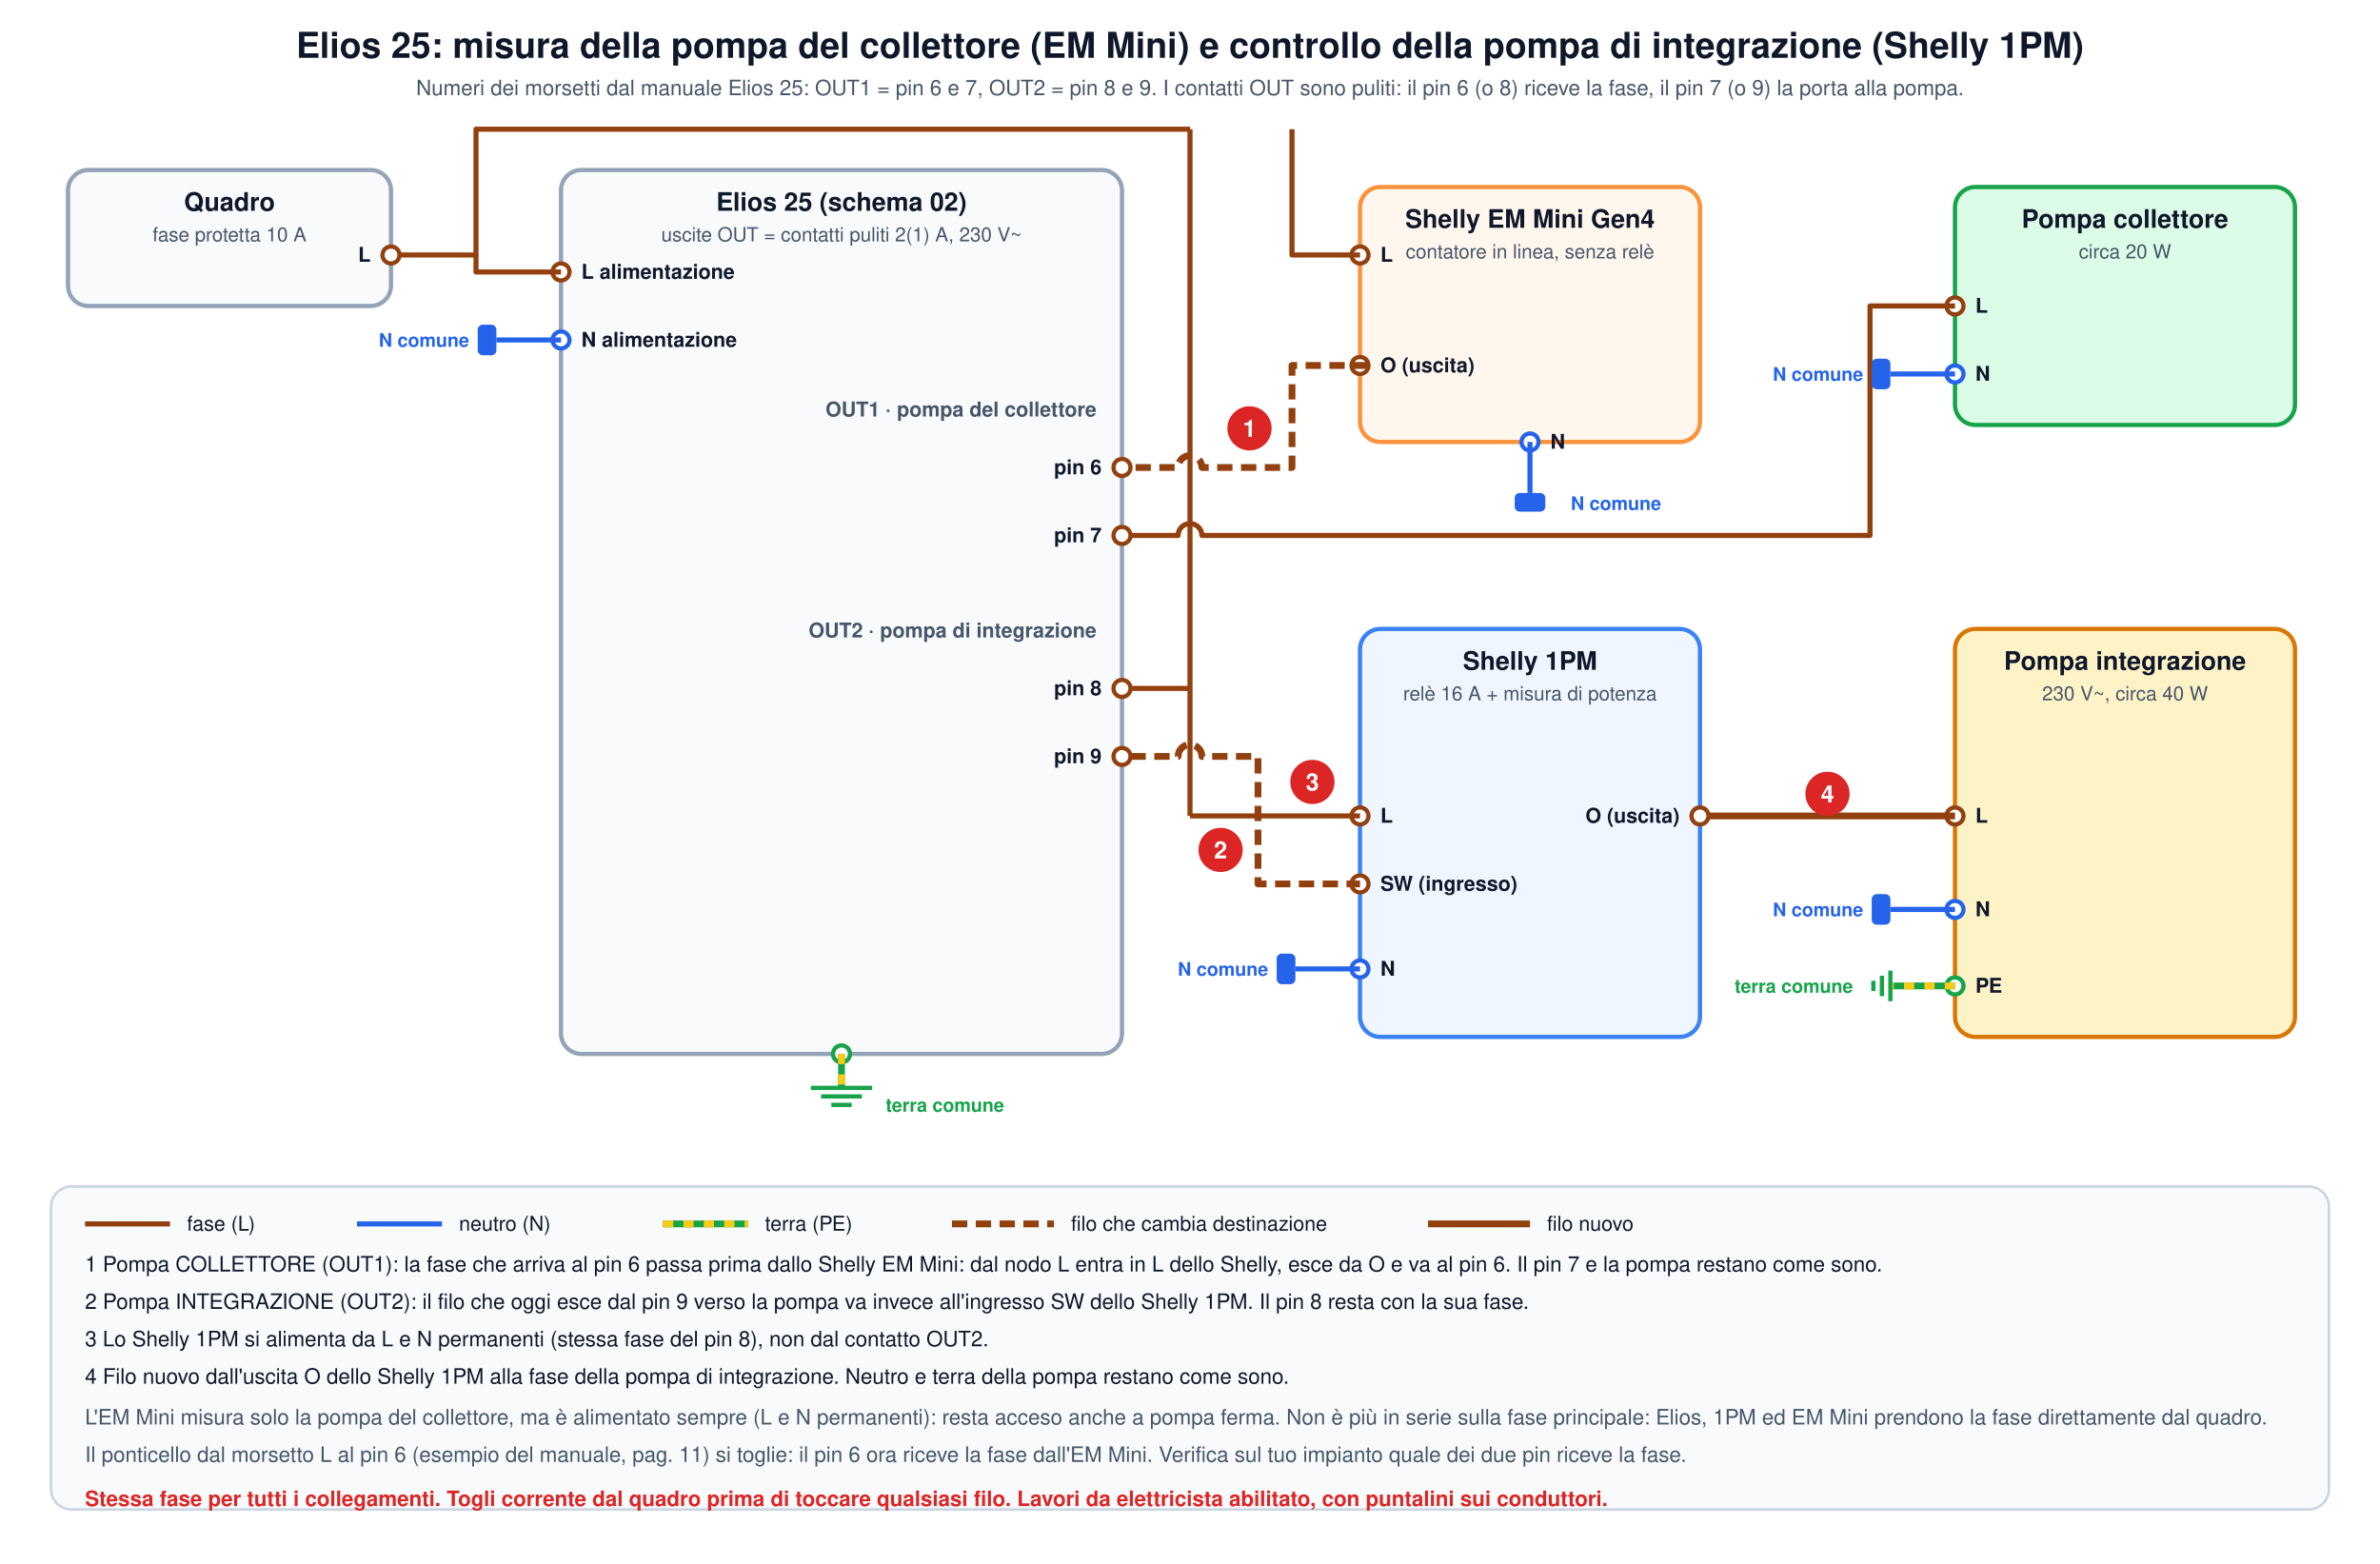
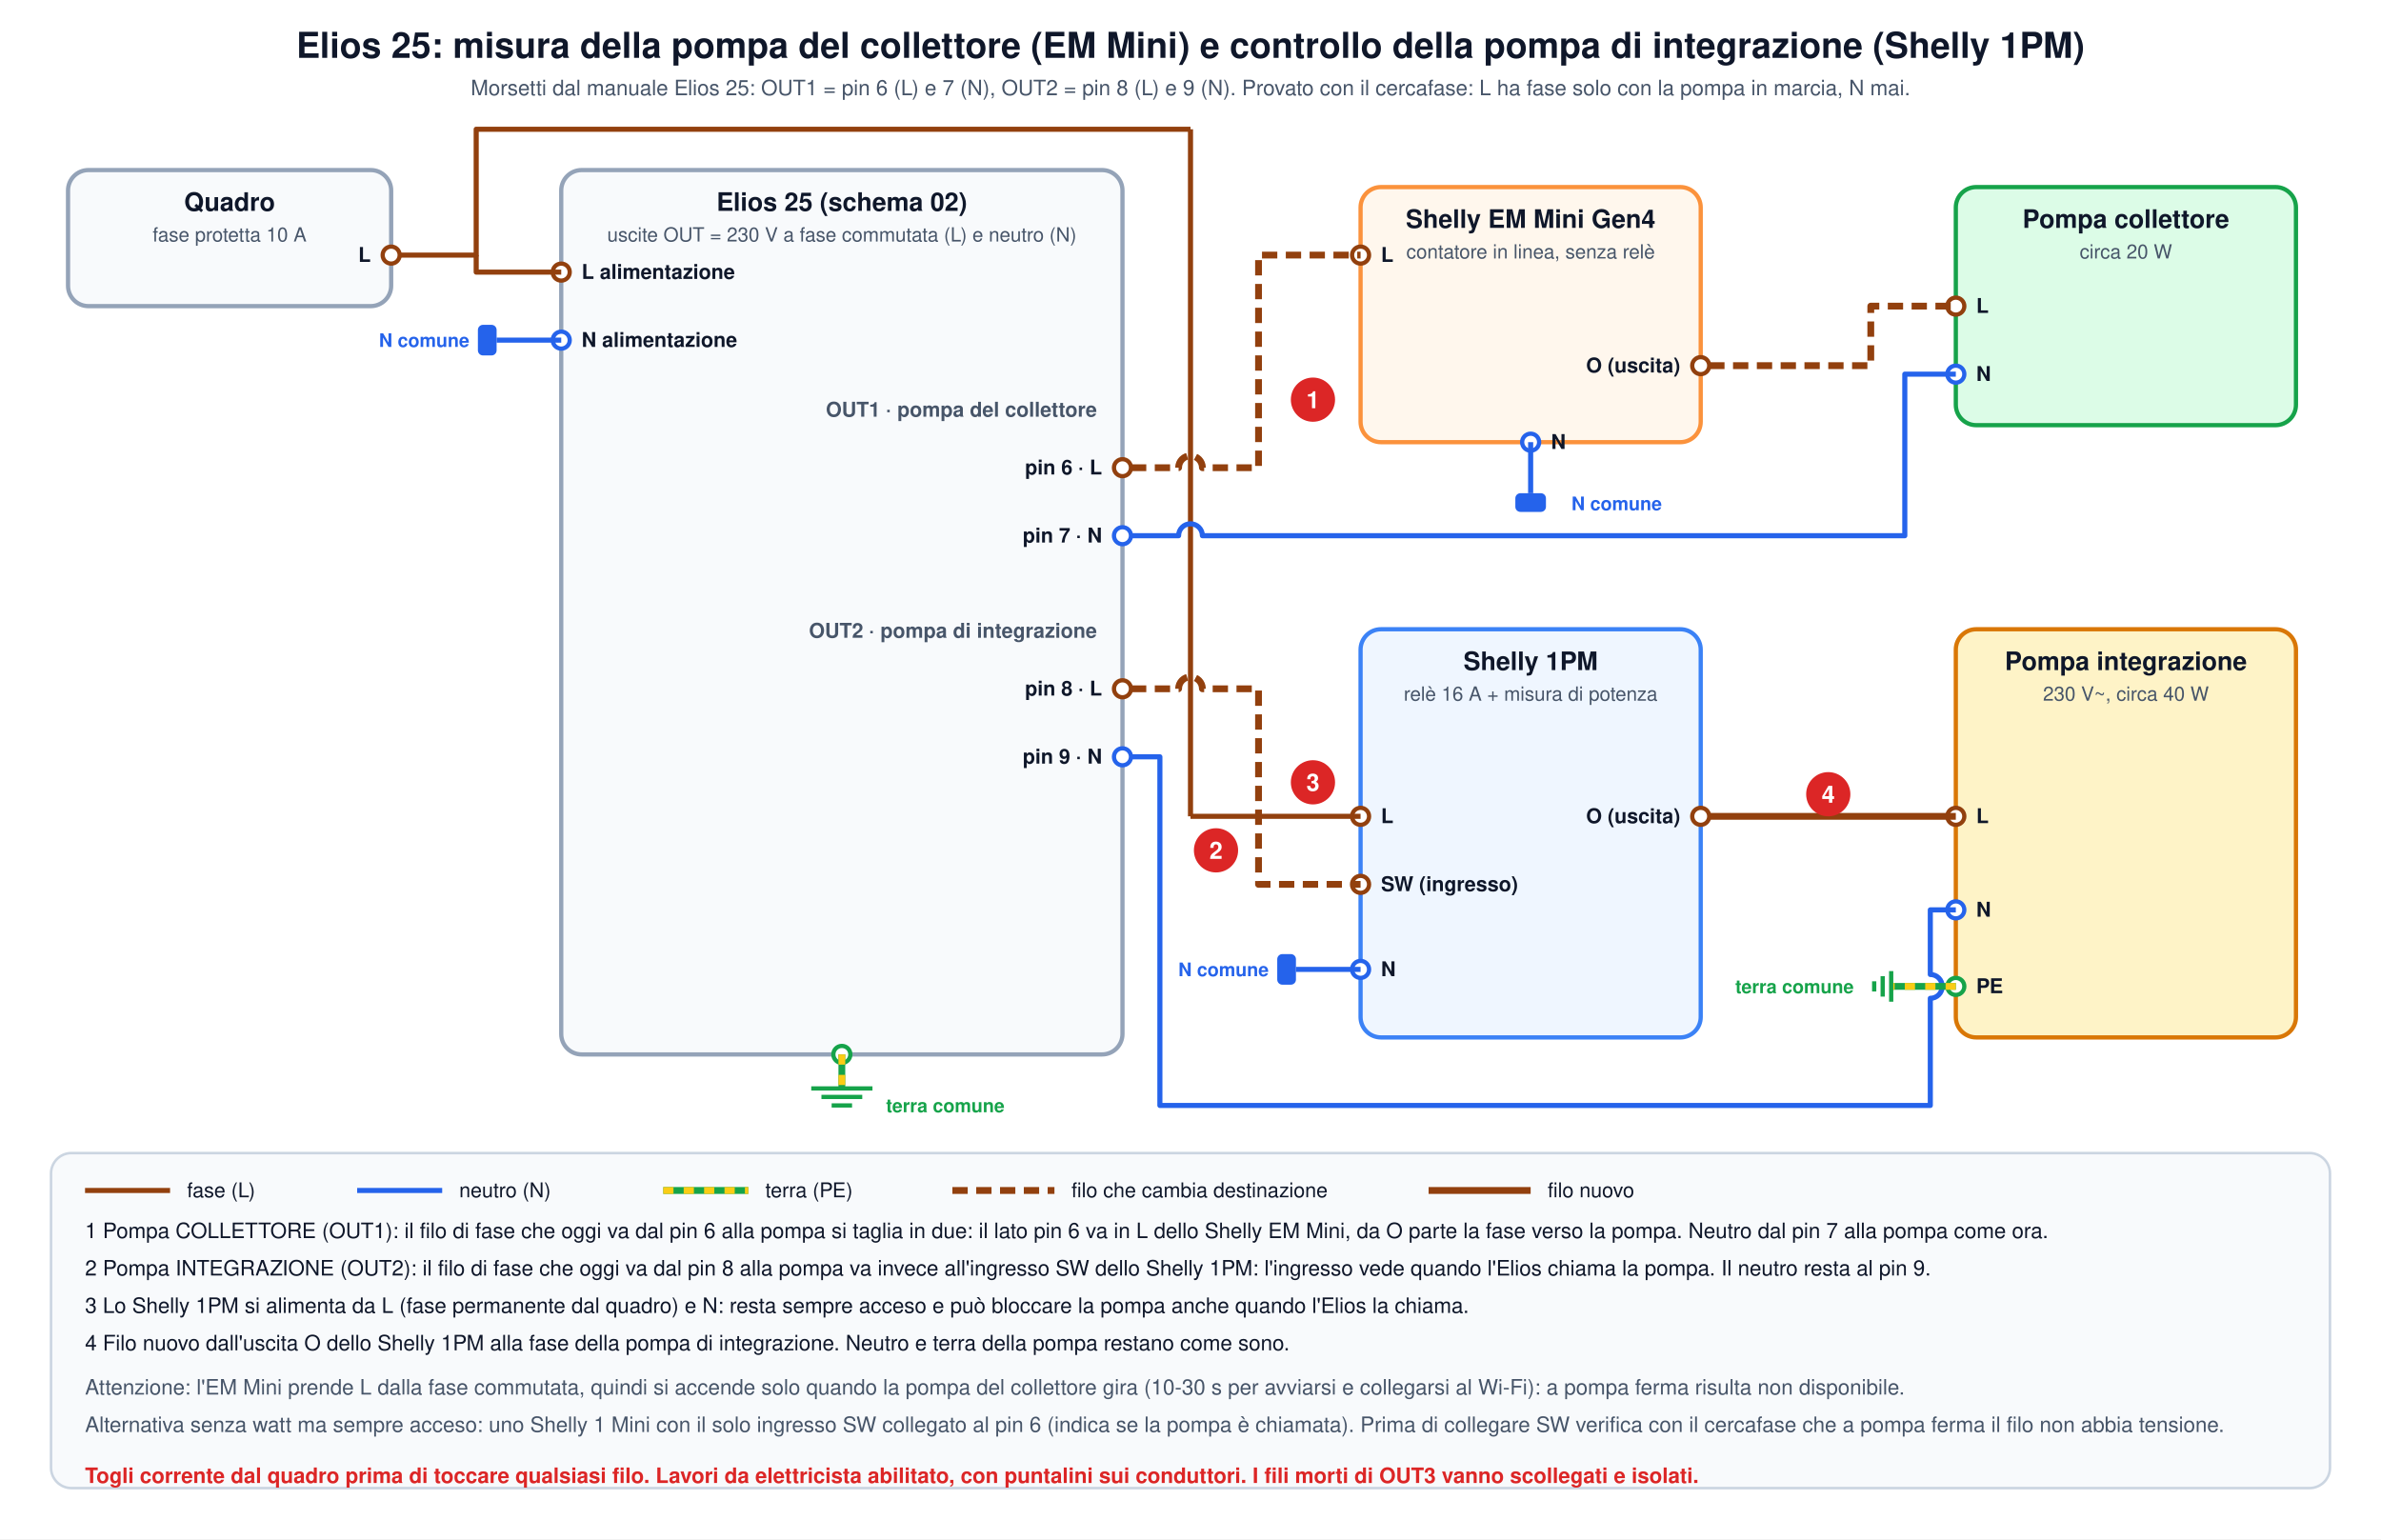
- <svg xmlns="http://www.w3.org/2000/svg" viewBox="0 0 1400 920" width="1400" height="920" font-family="Helvetica, Arial, sans-serif">
-   <rect width="1400" height="920" fill="#ffffff" />
+ <svg xmlns="http://www.w3.org/2000/svg" viewBox="0 0 1400 905" width="1400" height="905" font-family="Helvetica, Arial, sans-serif">
+   <rect width="1400" height="905" fill="#ffffff" />
  <text x="700.0" y="34" font-size="21" font-weight="700" fill="#0f172a" text-anchor="middle">Elios 25: misura della pompa del collettore (EM Mini) e controllo della pompa di integrazione (Shelly 1PM)</text>
-   <text x="700.0" y="56" font-size="12.5" font-weight="400" fill="#475569" text-anchor="middle">Numeri dei morsetti dal manuale Elios 25: OUT1 = pin 6 e 7, OUT2 = pin 8 e 9. I contatti OUT sono puliti: il pin 6 (o 8) riceve la fase, il pin 7 (o 9) la porta alla pompa.</text>
+   <text x="700.0" y="56" font-size="12.5" font-weight="400" fill="#475569" text-anchor="middle">Morsetti dal manuale Elios 25: OUT1 = pin 6 (L) e 7 (N), OUT2 = pin 8 (L) e 9 (N). Provato con il cercafase: L ha fase solo con la pompa in marcia, N mai.</text>
  <rect x="40" y="100" width="190" height="80" rx="12" fill="#f8fafc" stroke="#94a3b8" stroke-width="2.5" />
  <text x="135.0" y="124" font-size="15" font-weight="700" fill="#0f172a" text-anchor="middle">Quadro</text>
  <text x="135.0" y="142" font-size="11.5" font-weight="400" fill="#475569" text-anchor="middle">fase protetta 10 A</text>
  <circle cx="230" cy="150" r="5" fill="#fff" stroke="#92400e" stroke-width="2.5" />
  <text x="218" y="154" font-size="12" font-weight="700" fill="#0f172a" text-anchor="end">L</text>
  <rect x="330" y="100" width="330" height="520" rx="12" fill="#f8fafc" stroke="#94a3b8" stroke-width="2.5" />
  <text x="495.0" y="124" font-size="15" font-weight="700" fill="#0f172a" text-anchor="middle">Elios 25 (schema 02)</text>
-   <text x="495.0" y="142" font-size="11.5" font-weight="400" fill="#475569" text-anchor="middle">uscite OUT = contatti puliti 2(1) A, 230 V~</text>
+   <text x="495.0" y="142" font-size="11.5" font-weight="400" fill="#475569" text-anchor="middle">uscite OUT = 230 V a fase commutata (L) e neutro (N)</text>
  <circle cx="330" cy="160" r="5" fill="#fff" stroke="#92400e" stroke-width="2.5" />
  <text x="342" y="164" font-size="12" font-weight="700" fill="#0f172a" text-anchor="start">L alimentazione</text>
  <circle cx="330" cy="200" r="5" fill="#fff" stroke="#2563eb" stroke-width="2.5" />
  <text x="342" y="204" font-size="12" font-weight="700" fill="#0f172a" text-anchor="start">N alimentazione</text>
  <text x="645" y="245" font-size="12" font-weight="700" fill="#475569" text-anchor="end">OUT1 · pompa del collettore</text>
  <circle cx="660" cy="275" r="5" fill="#fff" stroke="#92400e" stroke-width="2.5" />
-   <text x="648" y="279" font-size="12" font-weight="700" fill="#0f172a" text-anchor="end">pin 6</text>
-   <circle cx="660" cy="315" r="5" fill="#fff" stroke="#92400e" stroke-width="2.5" />
-   <text x="648" y="319" font-size="12" font-weight="700" fill="#0f172a" text-anchor="end">pin 7</text>
+   <text x="648" y="279" font-size="12" font-weight="700" fill="#0f172a" text-anchor="end">pin 6 · L</text>
+   <circle cx="660" cy="315" r="5" fill="#fff" stroke="#2563eb" stroke-width="2.5" />
+   <text x="648" y="319" font-size="12" font-weight="700" fill="#0f172a" text-anchor="end">pin 7 · N</text>
  <text x="645" y="375" font-size="12" font-weight="700" fill="#475569" text-anchor="end">OUT2 · pompa di integrazione</text>
  <circle cx="660" cy="405" r="5" fill="#fff" stroke="#92400e" stroke-width="2.5" />
-   <text x="648" y="409" font-size="12" font-weight="700" fill="#0f172a" text-anchor="end">pin 8</text>
-   <circle cx="660" cy="445" r="5" fill="#fff" stroke="#92400e" stroke-width="2.5" />
-   <text x="648" y="449" font-size="12" font-weight="700" fill="#0f172a" text-anchor="end">pin 9</text>
+   <text x="648" y="409" font-size="12" font-weight="700" fill="#0f172a" text-anchor="end">pin 8 · L</text>
+   <circle cx="660" cy="445" r="5" fill="#fff" stroke="#2563eb" stroke-width="2.5" />
+   <text x="648" y="449" font-size="12" font-weight="700" fill="#0f172a" text-anchor="end">pin 9 · N</text>
  <circle cx="495" cy="620" r="5" fill="#fff" stroke="#16a34a" stroke-width="2.5" />
  <rect x="800" y="110" width="200" height="150" rx="12" fill="#fff7ed" stroke="#fb923c" stroke-width="2.5" />
  <text x="900.0" y="134" font-size="15" font-weight="700" fill="#0f172a" text-anchor="middle">Shelly EM Mini Gen4</text>
  <text x="900.0" y="152" font-size="11.5" font-weight="400" fill="#475569" text-anchor="middle">contatore in linea, senza relè</text>
  <circle cx="800" cy="150" r="5" fill="#fff" stroke="#92400e" stroke-width="2.5" />
  <text x="812" y="154" font-size="12" font-weight="700" fill="#0f172a" text-anchor="start">L</text>
-   <circle cx="800" cy="215" r="5" fill="#fff" stroke="#92400e" stroke-width="2.5" />
-   <text x="812" y="219" font-size="12" font-weight="700" fill="#0f172a" text-anchor="start">O (uscita)</text>
+   <circle cx="1000" cy="215" r="5" fill="#fff" stroke="#92400e" stroke-width="2.5" />
+   <text x="988" y="219" font-size="12" font-weight="700" fill="#0f172a" text-anchor="end">O (uscita)</text>
  <circle cx="900" cy="260" r="5" fill="#fff" stroke="#2563eb" stroke-width="2.5" />
  <text x="912" y="264" font-size="12" font-weight="700" fill="#0f172a" text-anchor="start">N</text>
  <rect x="1150" y="110" width="200" height="140" rx="12" fill="#dcfce7" stroke="#16a34a" stroke-width="2.5" />
  <text x="1250.0" y="134" font-size="15" font-weight="700" fill="#0f172a" text-anchor="middle">Pompa collettore</text>
  <text x="1250.0" y="152" font-size="11.5" font-weight="400" fill="#475569" text-anchor="middle">circa 20 W</text>
  <circle cx="1150" cy="180" r="5" fill="#fff" stroke="#92400e" stroke-width="2.5" />
  <text x="1162" y="184" font-size="12" font-weight="700" fill="#0f172a" text-anchor="start">L</text>
  <circle cx="1150" cy="220" r="5" fill="#fff" stroke="#2563eb" stroke-width="2.5" />
  <text x="1162" y="224" font-size="12" font-weight="700" fill="#0f172a" text-anchor="start">N</text>
  <rect x="800" y="370" width="200" height="240" rx="12" fill="#eff6ff" stroke="#3b82f6" stroke-width="2.5" />
  <text x="900.0" y="394" font-size="15" font-weight="700" fill="#0f172a" text-anchor="middle">Shelly 1PM</text>
  <text x="900.0" y="412" font-size="11.5" font-weight="400" fill="#475569" text-anchor="middle">relè 16 A + misura di potenza</text>
  <circle cx="800" cy="480" r="5" fill="#fff" stroke="#92400e" stroke-width="2.5" />
  <text x="812" y="484" font-size="12" font-weight="700" fill="#0f172a" text-anchor="start">L</text>
  <circle cx="800" cy="520" r="5" fill="#fff" stroke="#92400e" stroke-width="2.5" />
  <text x="812" y="524" font-size="12" font-weight="700" fill="#0f172a" text-anchor="start">SW (ingresso)</text>
  <circle cx="800" cy="570" r="5" fill="#fff" stroke="#2563eb" stroke-width="2.5" />
  <text x="812" y="574" font-size="12" font-weight="700" fill="#0f172a" text-anchor="start">N</text>
  <circle cx="1000" cy="480" r="5" fill="#fff" stroke="#92400e" stroke-width="2.5" />
  <text x="988" y="484" font-size="12" font-weight="700" fill="#0f172a" text-anchor="end">O (uscita)</text>
  <rect x="1150" y="370" width="200" height="240" rx="12" fill="#fef3c7" stroke="#d97706" stroke-width="2.5" />
  <text x="1250.0" y="394" font-size="15" font-weight="700" fill="#0f172a" text-anchor="middle">Pompa integrazione</text>
  <text x="1250.0" y="412" font-size="11.5" font-weight="400" fill="#475569" text-anchor="middle">230 V~, circa 40 W</text>
  <circle cx="1150" cy="480" r="5" fill="#fff" stroke="#92400e" stroke-width="2.5" />
  <text x="1162" y="484" font-size="12" font-weight="700" fill="#0f172a" text-anchor="start">L</text>
  <circle cx="1150" cy="535" r="5" fill="#fff" stroke="#2563eb" stroke-width="2.5" />
  <text x="1162" y="539" font-size="12" font-weight="700" fill="#0f172a" text-anchor="start">N</text>
  <circle cx="1150" cy="580" r="5" fill="#fff" stroke="#16a34a" stroke-width="2.5" />
  <text x="1162" y="584" font-size="12" font-weight="700" fill="#0f172a" text-anchor="start">PE</text>
  <polyline points="235,150 280,150 280,76 700,76" fill="none" stroke="#92400e" stroke-width="3" stroke-linejoin="round" />
  <polyline points="280,150 280,160 330,160" fill="none" stroke="#92400e" stroke-width="3" stroke-linejoin="round" />
  <polyline points="700,76 700,480" fill="none" stroke="#92400e" stroke-width="3" stroke-linejoin="round" />
-   <polyline points="700,405 665,405" fill="none" stroke="#92400e" stroke-width="3" stroke-linejoin="round" />
  <polyline points="700,480 800,480" fill="none" stroke="#92400e" stroke-width="3" stroke-linejoin="round" />
-   <polyline points="760,76 760,150 800,150" fill="none" stroke="#92400e" stroke-width="3" stroke-linejoin="round" />
-   <path d="M805 215 H760 V275 H707 a7 7 0 0 0 -14 0 H665" fill="none" stroke="#92400e" stroke-width="4" stroke-linejoin="round" stroke-dasharray="9 5" />
-   <path d="M665 315 H693 a7 7 0 0 1 14 0 H1100 V180 H1150" fill="none" stroke="#92400e" stroke-width="3" stroke-linejoin="round" />
-   <path d="M665 445 H693 a7 7 0 0 1 14 0 H740 V520 H800" fill="none" stroke="#92400e" stroke-width="4" stroke-linejoin="round" stroke-dasharray="9 5" />
+   <path d="M665 275 H693 a7 7 0 0 1 14 0 H740 V150 H800" fill="none" stroke="#92400e" stroke-width="4" stroke-linejoin="round" stroke-dasharray="9 5" />
+   <path d="M1005 215 H1100 V180 H1150" fill="none" stroke="#92400e" stroke-width="4" stroke-linejoin="round" stroke-dasharray="9 5" />
+   <path d="M665 315 H693 a7 7 0 0 1 14 0 H1120 V220 H1150" fill="none" stroke="#2563eb" stroke-width="3" stroke-linejoin="round" />
+   <path d="M665 405 H693 a7 7 0 0 1 14 0 H740 V520 H800" fill="none" stroke="#92400e" stroke-width="4" stroke-linejoin="round" stroke-dasharray="9 5" />
+   <path d="M665 445 H682 V650 H1135 V587 a7 7 0 0 0 0 -14 V535 H1150" fill="none" stroke="#2563eb" stroke-width="3" stroke-linejoin="round" />
  <polyline points="1005,480 1150,480" fill="none" stroke="#92400e" stroke-width="4" stroke-linejoin="round" />
  <polyline points="330,200 292,200" fill="none" stroke="#2563eb" stroke-width="3" stroke-linejoin="round" />
  <rect x="281" y="191" width="11" height="18" rx="3" fill="#2563eb" />
  <text x="276" y="204" font-size="11" font-weight="700" fill="#2563eb" text-anchor="end">N comune</text>
  <polyline points="900,260 900,290" fill="none" stroke="#2563eb" stroke-width="3" stroke-linejoin="round" />
  <rect x="891" y="290" width="18" height="11" rx="3" fill="#2563eb" />
  <text x="924" y="300" font-size="11" font-weight="700" fill="#2563eb" text-anchor="start">N comune</text>
-   <polyline points="1150,220 1112,220" fill="none" stroke="#2563eb" stroke-width="3" stroke-linejoin="round" />
-   <rect x="1101" y="211" width="11" height="18" rx="3" fill="#2563eb" />
-   <text x="1096" y="224" font-size="11" font-weight="700" fill="#2563eb" text-anchor="end">N comune</text>
  <polyline points="800,570 762,570" fill="none" stroke="#2563eb" stroke-width="3" stroke-linejoin="round" />
  <rect x="751" y="561" width="11" height="18" rx="3" fill="#2563eb" />
  <text x="746" y="574" font-size="11" font-weight="700" fill="#2563eb" text-anchor="end">N comune</text>
-   <polyline points="1150,535 1112,535" fill="none" stroke="#2563eb" stroke-width="3" stroke-linejoin="round" />
-   <rect x="1101" y="526" width="11" height="18" rx="3" fill="#2563eb" />
-   <text x="1096" y="539" font-size="11" font-weight="700" fill="#2563eb" text-anchor="end">N comune</text>
  <polyline points="1150,580 1112,580" fill="none" stroke="#16a34a" stroke-width="4" stroke-linejoin="round" />
  <polyline points="1150,580 1112,580" fill="none" stroke="#facc15" stroke-width="4" stroke-linejoin="round" stroke-dasharray="6 6" />
  <line x1="1112" y1="571" x2="1112" y2="589" stroke="#16a34a" stroke-width="2.5" />
  <line x1="1107" y1="574" x2="1107" y2="586" stroke="#16a34a" stroke-width="2.5" />
  <line x1="1102" y1="577" x2="1102" y2="583" stroke="#16a34a" stroke-width="2.5" />
  <text x="1090" y="584" font-size="11" font-weight="700" fill="#16a34a" text-anchor="end">terra comune</text>
  <polyline points="495,620 495,640" fill="none" stroke="#16a34a" stroke-width="4" stroke-linejoin="round" />
  <polyline points="495,620 495,640" fill="none" stroke="#facc15" stroke-width="4" stroke-linejoin="round" stroke-dasharray="6 6" />
  <line x1="477" y1="640" x2="513" y2="640" stroke="#16a34a" stroke-width="2.5" />
  <line x1="483" y1="645" x2="507" y2="645" stroke="#16a34a" stroke-width="2.5" />
  <line x1="489" y1="650" x2="501" y2="650" stroke="#16a34a" stroke-width="2.5" />
  <text x="521" y="654" font-size="11" font-weight="700" fill="#16a34a" text-anchor="start">terra comune</text>
-   <circle cx="735" cy="252" r="13" fill="#dc2626" />
-   <text x="735" y="257" font-size="14" font-weight="700" fill="#fff" text-anchor="middle">1</text>
-   <circle cx="718" cy="500" r="13" fill="#dc2626" />
-   <text x="718" y="505" font-size="14" font-weight="700" fill="#fff" text-anchor="middle">2</text>
+   <circle cx="772" cy="235" r="13" fill="#dc2626" />
+   <text x="772" y="240" font-size="14" font-weight="700" fill="#fff" text-anchor="middle">1</text>
+   <circle cx="715" cy="500" r="13" fill="#dc2626" />
+   <text x="715" y="505" font-size="14" font-weight="700" fill="#fff" text-anchor="middle">2</text>
  <circle cx="772" cy="460" r="13" fill="#dc2626" />
  <text x="772" y="465" font-size="14" font-weight="700" fill="#fff" text-anchor="middle">3</text>
  <circle cx="1075" cy="467" r="13" fill="#dc2626" />
  <text x="1075" y="472" font-size="14" font-weight="700" fill="#fff" text-anchor="middle">4</text>
-   <rect x="30" y="698" width="1340" height="190" rx="12" fill="#f8fafc" stroke="#cbd5e1" stroke-width="1.5" />
-   <polyline points="50,720 100,720" fill="none" stroke="#92400e" stroke-width="3" stroke-linejoin="round" />
-   <text x="110" y="724" font-size="12" font-weight="400" fill="#0f172a" text-anchor="start">fase (L)</text>
-   <polyline points="210,720 260,720" fill="none" stroke="#2563eb" stroke-width="3" stroke-linejoin="round" />
-   <text x="270" y="724" font-size="12" font-weight="400" fill="#0f172a" text-anchor="start">neutro (N)</text>
-   <polyline points="390,720 440,720" fill="none" stroke="#16a34a" stroke-width="4" stroke-linejoin="round" />
-   <polyline points="390,720 440,720" fill="none" stroke="#facc15" stroke-width="4" stroke-linejoin="round" stroke-dasharray="6 6" />
-   <text x="450" y="724" font-size="12" font-weight="400" fill="#0f172a" text-anchor="start">terra (PE)</text>
-   <polyline points="560,720 620,720" fill="none" stroke="#92400e" stroke-width="4" stroke-linejoin="round" stroke-dasharray="9 5" />
-   <text x="630" y="724" font-size="12" font-weight="400" fill="#0f172a" text-anchor="start">filo che cambia destinazione</text>
-   <polyline points="840,720 900,720" fill="none" stroke="#92400e" stroke-width="4" stroke-linejoin="round" />
-   <text x="910" y="724" font-size="12" font-weight="400" fill="#0f172a" text-anchor="start">filo nuovo</text>
-   <text x="50" y="748" font-size="12.5" font-weight="400" fill="#0f172a" text-anchor="start">1  Pompa COLLETTORE (OUT1): la fase che arriva al pin 6 passa prima dallo Shelly EM Mini: dal nodo L entra in L dello Shelly, esce da O e va al pin 6. Il pin 7 e la pompa restano come sono.</text>
-   <text x="50" y="770" font-size="12.5" font-weight="400" fill="#0f172a" text-anchor="start">2  Pompa INTEGRAZIONE (OUT2): il filo che oggi esce dal pin 9 verso la pompa va invece all'ingresso SW dello Shelly 1PM. Il pin 8 resta con la sua fase.</text>
-   <text x="50" y="792" font-size="12.5" font-weight="400" fill="#0f172a" text-anchor="start">3  Lo Shelly 1PM si alimenta da L e N permanenti (stessa fase del pin 8), non dal contatto OUT2.</text>
-   <text x="50" y="814" font-size="12.5" font-weight="400" fill="#0f172a" text-anchor="start">4  Filo nuovo dall'uscita O dello Shelly 1PM alla fase della pompa di integrazione. Neutro e terra della pompa restano come sono.</text>
-   <text x="50" y="838" font-size="12.5" font-weight="400" fill="#475569" text-anchor="start">L'EM Mini misura solo la pompa del collettore, ma è alimentato sempre (L e N permanenti): resta acceso anche a pompa ferma. Non è più in serie sulla fase principale: Elios, 1PM ed EM Mini prendono la fase direttamente dal quadro.</text>
-   <text x="50" y="860" font-size="12.5" font-weight="400" fill="#475569" text-anchor="start">Il ponticello dal morsetto L al pin 6 (esempio del manuale, pag. 11) si toglie: il pin 6 ora riceve la fase dall'EM Mini. Verifica sul tuo impianto quale dei due pin riceve la fase.</text>
-   <text x="50" y="886" font-size="12.5" font-weight="700" fill="#dc2626" text-anchor="start">Stessa fase per tutti i collegamenti. Togli corrente dal quadro prima di toccare qualsiasi filo. Lavori da elettricista abilitato, con puntalini sui conduttori.</text>
+   <rect x="30" y="678" width="1340" height="197" rx="12" fill="#f8fafc" stroke="#cbd5e1" stroke-width="1.5" />
+   <polyline points="50,700 100,700" fill="none" stroke="#92400e" stroke-width="3" stroke-linejoin="round" />
+   <text x="110" y="704" font-size="12" font-weight="400" fill="#0f172a" text-anchor="start">fase (L)</text>
+   <polyline points="210,700 260,700" fill="none" stroke="#2563eb" stroke-width="3" stroke-linejoin="round" />
+   <text x="270" y="704" font-size="12" font-weight="400" fill="#0f172a" text-anchor="start">neutro (N)</text>
+   <polyline points="390,700 440,700" fill="none" stroke="#16a34a" stroke-width="4" stroke-linejoin="round" />
+   <polyline points="390,700 440,700" fill="none" stroke="#facc15" stroke-width="4" stroke-linejoin="round" stroke-dasharray="6 6" />
+   <text x="450" y="704" font-size="12" font-weight="400" fill="#0f172a" text-anchor="start">terra (PE)</text>
+   <polyline points="560,700 620,700" fill="none" stroke="#92400e" stroke-width="4" stroke-linejoin="round" stroke-dasharray="9 5" />
+   <text x="630" y="704" font-size="12" font-weight="400" fill="#0f172a" text-anchor="start">filo che cambia destinazione</text>
+   <polyline points="840,700 900,700" fill="none" stroke="#92400e" stroke-width="4" stroke-linejoin="round" />
+   <text x="910" y="704" font-size="12" font-weight="400" fill="#0f172a" text-anchor="start">filo nuovo</text>
+   <text x="50" y="728" font-size="12.5" font-weight="400" fill="#0f172a" text-anchor="start">1  Pompa COLLETTORE (OUT1): il filo di fase che oggi va dal pin 6 alla pompa si taglia in due: il lato pin 6 va in L dello Shelly EM Mini, da O parte la fase verso la pompa. Neutro dal pin 7 alla pompa come ora.</text>
+   <text x="50" y="750" font-size="12.5" font-weight="400" fill="#0f172a" text-anchor="start">2  Pompa INTEGRAZIONE (OUT2): il filo di fase che oggi va dal pin 8 alla pompa va invece all'ingresso SW dello Shelly 1PM: l'ingresso vede quando l'Elios chiama la pompa. Il neutro resta al pin 9.</text>
+   <text x="50" y="772" font-size="12.5" font-weight="400" fill="#0f172a" text-anchor="start">3  Lo Shelly 1PM si alimenta da L (fase permanente dal quadro) e N: resta sempre acceso e può bloccare la pompa anche quando l'Elios la chiama.</text>
+   <text x="50" y="794" font-size="12.5" font-weight="400" fill="#0f172a" text-anchor="start">4  Filo nuovo dall'uscita O dello Shelly 1PM alla fase della pompa di integrazione. Neutro e terra della pompa restano come sono.</text>
+   <text x="50" y="820" font-size="12.5" font-weight="400" fill="#475569" text-anchor="start">Attenzione: l'EM Mini prende L dalla fase commutata, quindi si accende solo quando la pompa del collettore gira (10-30 s per avviarsi e collegarsi al Wi-Fi): a pompa ferma risulta non disponibile.</text>
+   <text x="50" y="842" font-size="12.5" font-weight="400" fill="#475569" text-anchor="start">Alternativa senza watt ma sempre acceso: uno Shelly 1 Mini con il solo ingresso SW collegato al pin 6 (indica se la pompa è chiamata). Prima di collegare SW verifica con il cercafase che a pompa ferma il filo non abbia tensione.</text>
+   <text x="50" y="872" font-size="12.5" font-weight="700" fill="#dc2626" text-anchor="start">Togli corrente dal quadro prima di toccare qualsiasi filo. Lavori da elettricista abilitato, con puntalini sui conduttori. I fili morti di OUT3 vanno scollegati e isolati.</text>
</svg>
